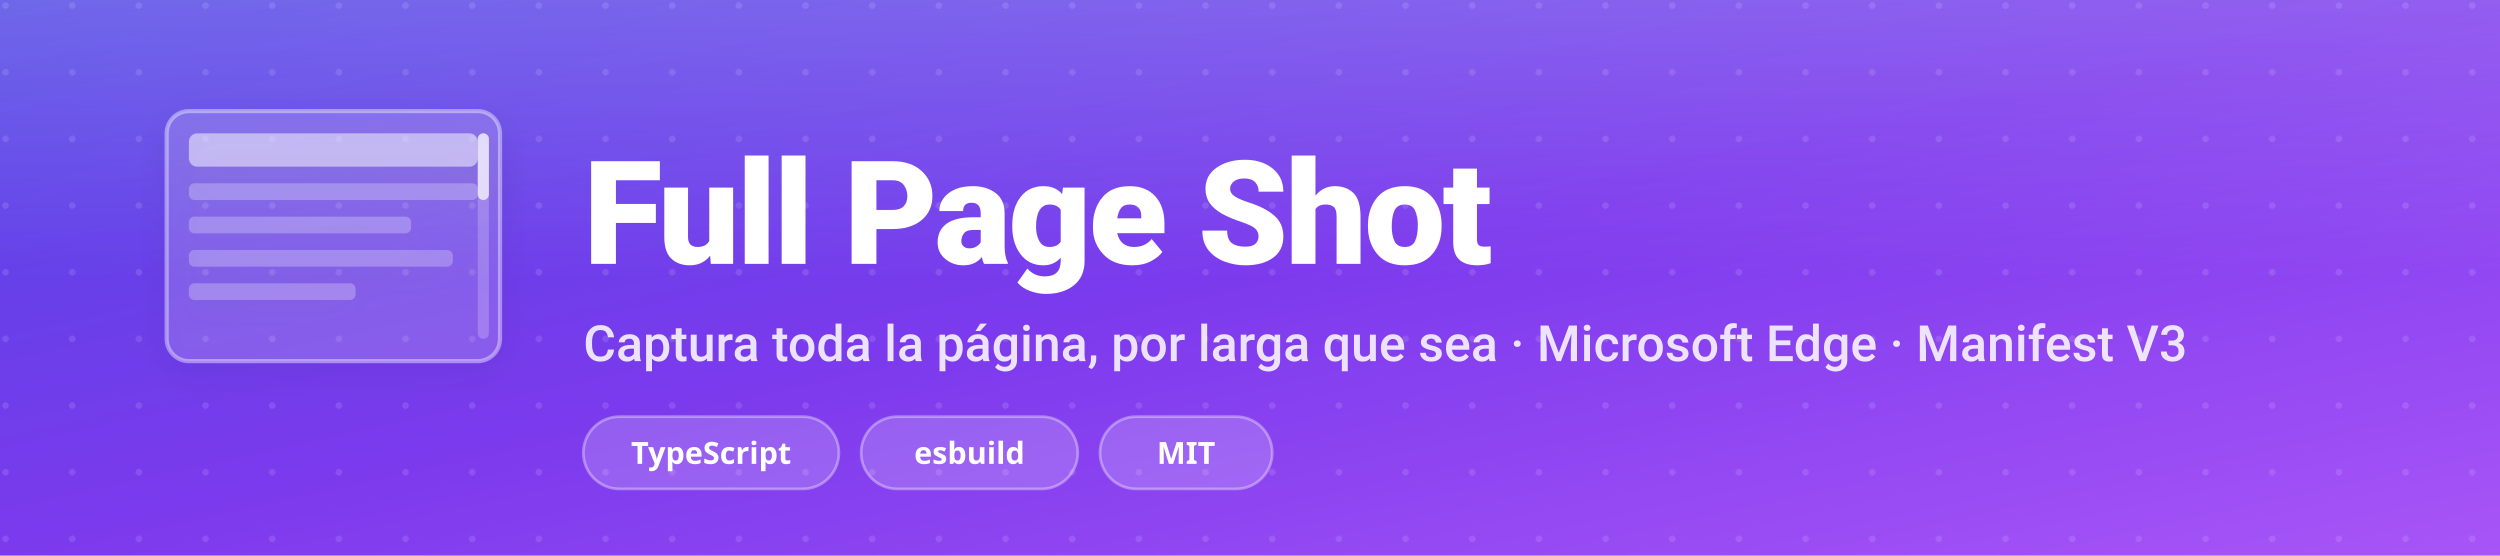
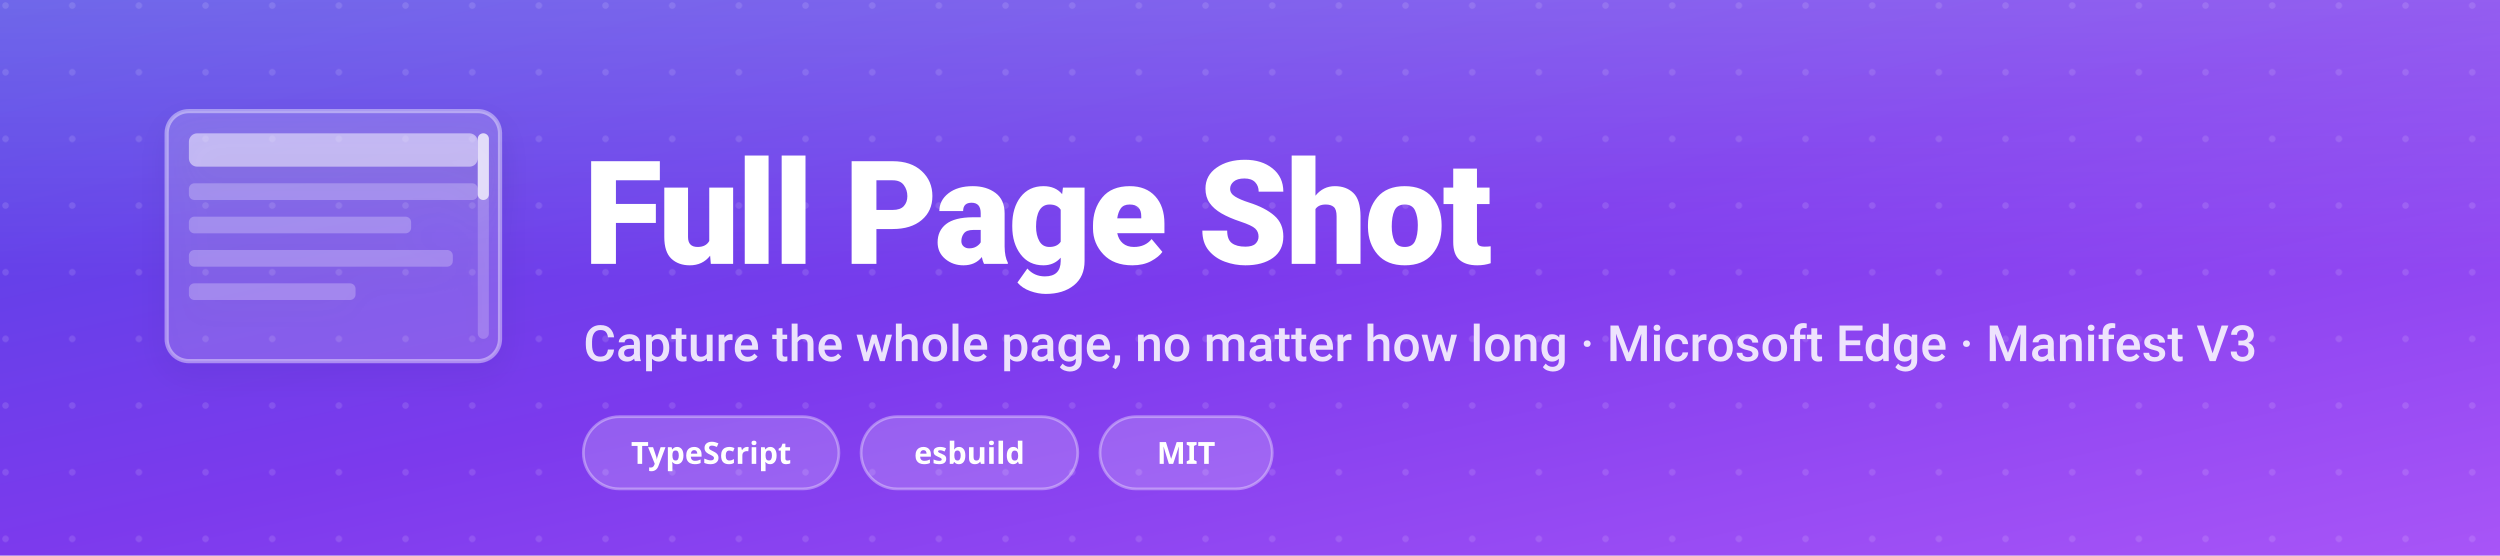
<svg xmlns="http://www.w3.org/2000/svg" viewBox="0 0 900 200" width="900" height="200" role="img" aria-label="Full Page Shot">
  <defs>
    <linearGradient id="bg" x1="0%" y1="0%" x2="100%" y2="100%">
      <stop offset="0%" stop-color="#4f46e5" />
      <stop offset="50%" stop-color="#7c3aed" />
      <stop offset="100%" stop-color="#a855f7" />
    </linearGradient>
    <linearGradient id="shine" x1="0%" y1="0%" x2="0%" y2="100%">
      <stop offset="0%" stop-color="#ffffff" stop-opacity="0.18" />
      <stop offset="100%" stop-color="#ffffff" stop-opacity="0" />
    </linearGradient>
    <pattern id="dots" x="0" y="0" width="24" height="24" patternUnits="userSpaceOnUse">
      <circle cx="2" cy="2" r="1.2" fill="#ffffff" fill-opacity="0.12" />
    </pattern>
    <filter id="shadow" x="-20%" y="-20%" width="140%" height="140%">
      <feDropShadow dx="0" dy="4" stdDeviation="6" flood-color="#000000" flood-opacity="0.25" />
    </filter>
  </defs>
  <rect width="900" height="200" fill="url(#bg)" />
  <rect width="900" height="200" fill="url(#dots)" />
  <rect width="900" height="100" fill="url(#shine)" />
  <g transform="translate(60, 40)" filter="url(#shadow)">
    <rect x="0" y="0" width="120" height="90" rx="8" fill="#ffffff" fill-opacity="0.15" stroke="#ffffff" stroke-opacity="0.4" stroke-width="1.5" />
    <rect x="8" y="8" width="104" height="12" rx="3" fill="#ffffff" fill-opacity="0.5" />
    <rect x="8" y="26" width="104" height="6" rx="2" fill="#ffffff" fill-opacity="0.25" />
    <rect x="8" y="38" width="80" height="6" rx="2" fill="#ffffff" fill-opacity="0.25" />
    <rect x="8" y="50" width="95" height="6" rx="2" fill="#ffffff" fill-opacity="0.25" />
    <rect x="8" y="62" width="60" height="6" rx="2" fill="#ffffff" fill-opacity="0.25" />
    <rect x="112" y="8" width="4" height="74" rx="2" fill="#ffffff" fill-opacity="0.2" />
    <rect x="112" y="8" width="4" height="24" rx="2" fill="#ffffff" fill-opacity="0.7" />
  </g>
  <text x="210" y="95" font-family="system-ui, -apple-system, 'Segoe UI', Roboto, sans-serif" font-size="52" font-weight="800" fill="#ffffff" letter-spacing="-1">Full Page Shot</text>
-   <text x="210" y="130" font-family="system-ui, -apple-system, 'Segoe UI', Roboto, sans-serif" font-size="18" font-weight="500" fill="#ffffff" fill-opacity="0.85">Captura toda la página, por larga que sea · Microsoft Edge · Manifest V3</text>
+   <text x="210" y="130" font-family="system-ui, -apple-system, 'Segoe UI', Roboto, sans-serif" font-size="18" font-weight="500" fill="#ffffff" fill-opacity="0.85">Capture the whole page, no matter how long · Microsoft Edge · Manifest V3</text>
  <g transform="translate(210, 150)">
    <rect x="0" y="0" width="92" height="26" rx="13" fill="#ffffff" fill-opacity="0.18" stroke="#ffffff" stroke-opacity="0.35" stroke-width="1" />
    <text x="46" y="17" font-family="system-ui, sans-serif" font-size="11" font-weight="600" fill="#ffffff" text-anchor="middle">TypeScript</text>
    <rect x="100" y="0" width="78" height="26" rx="13" fill="#ffffff" fill-opacity="0.18" stroke="#ffffff" stroke-opacity="0.35" stroke-width="1" />
    <text x="139" y="17" font-family="system-ui, sans-serif" font-size="11" font-weight="600" fill="#ffffff" text-anchor="middle">esbuild</text>
    <rect x="186" y="0" width="62" height="26" rx="13" fill="#ffffff" fill-opacity="0.18" stroke="#ffffff" stroke-opacity="0.35" stroke-width="1" />
    <text x="217" y="17" font-family="system-ui, sans-serif" font-size="11" font-weight="600" fill="#ffffff" text-anchor="middle">MIT</text>
  </g>
</svg>
